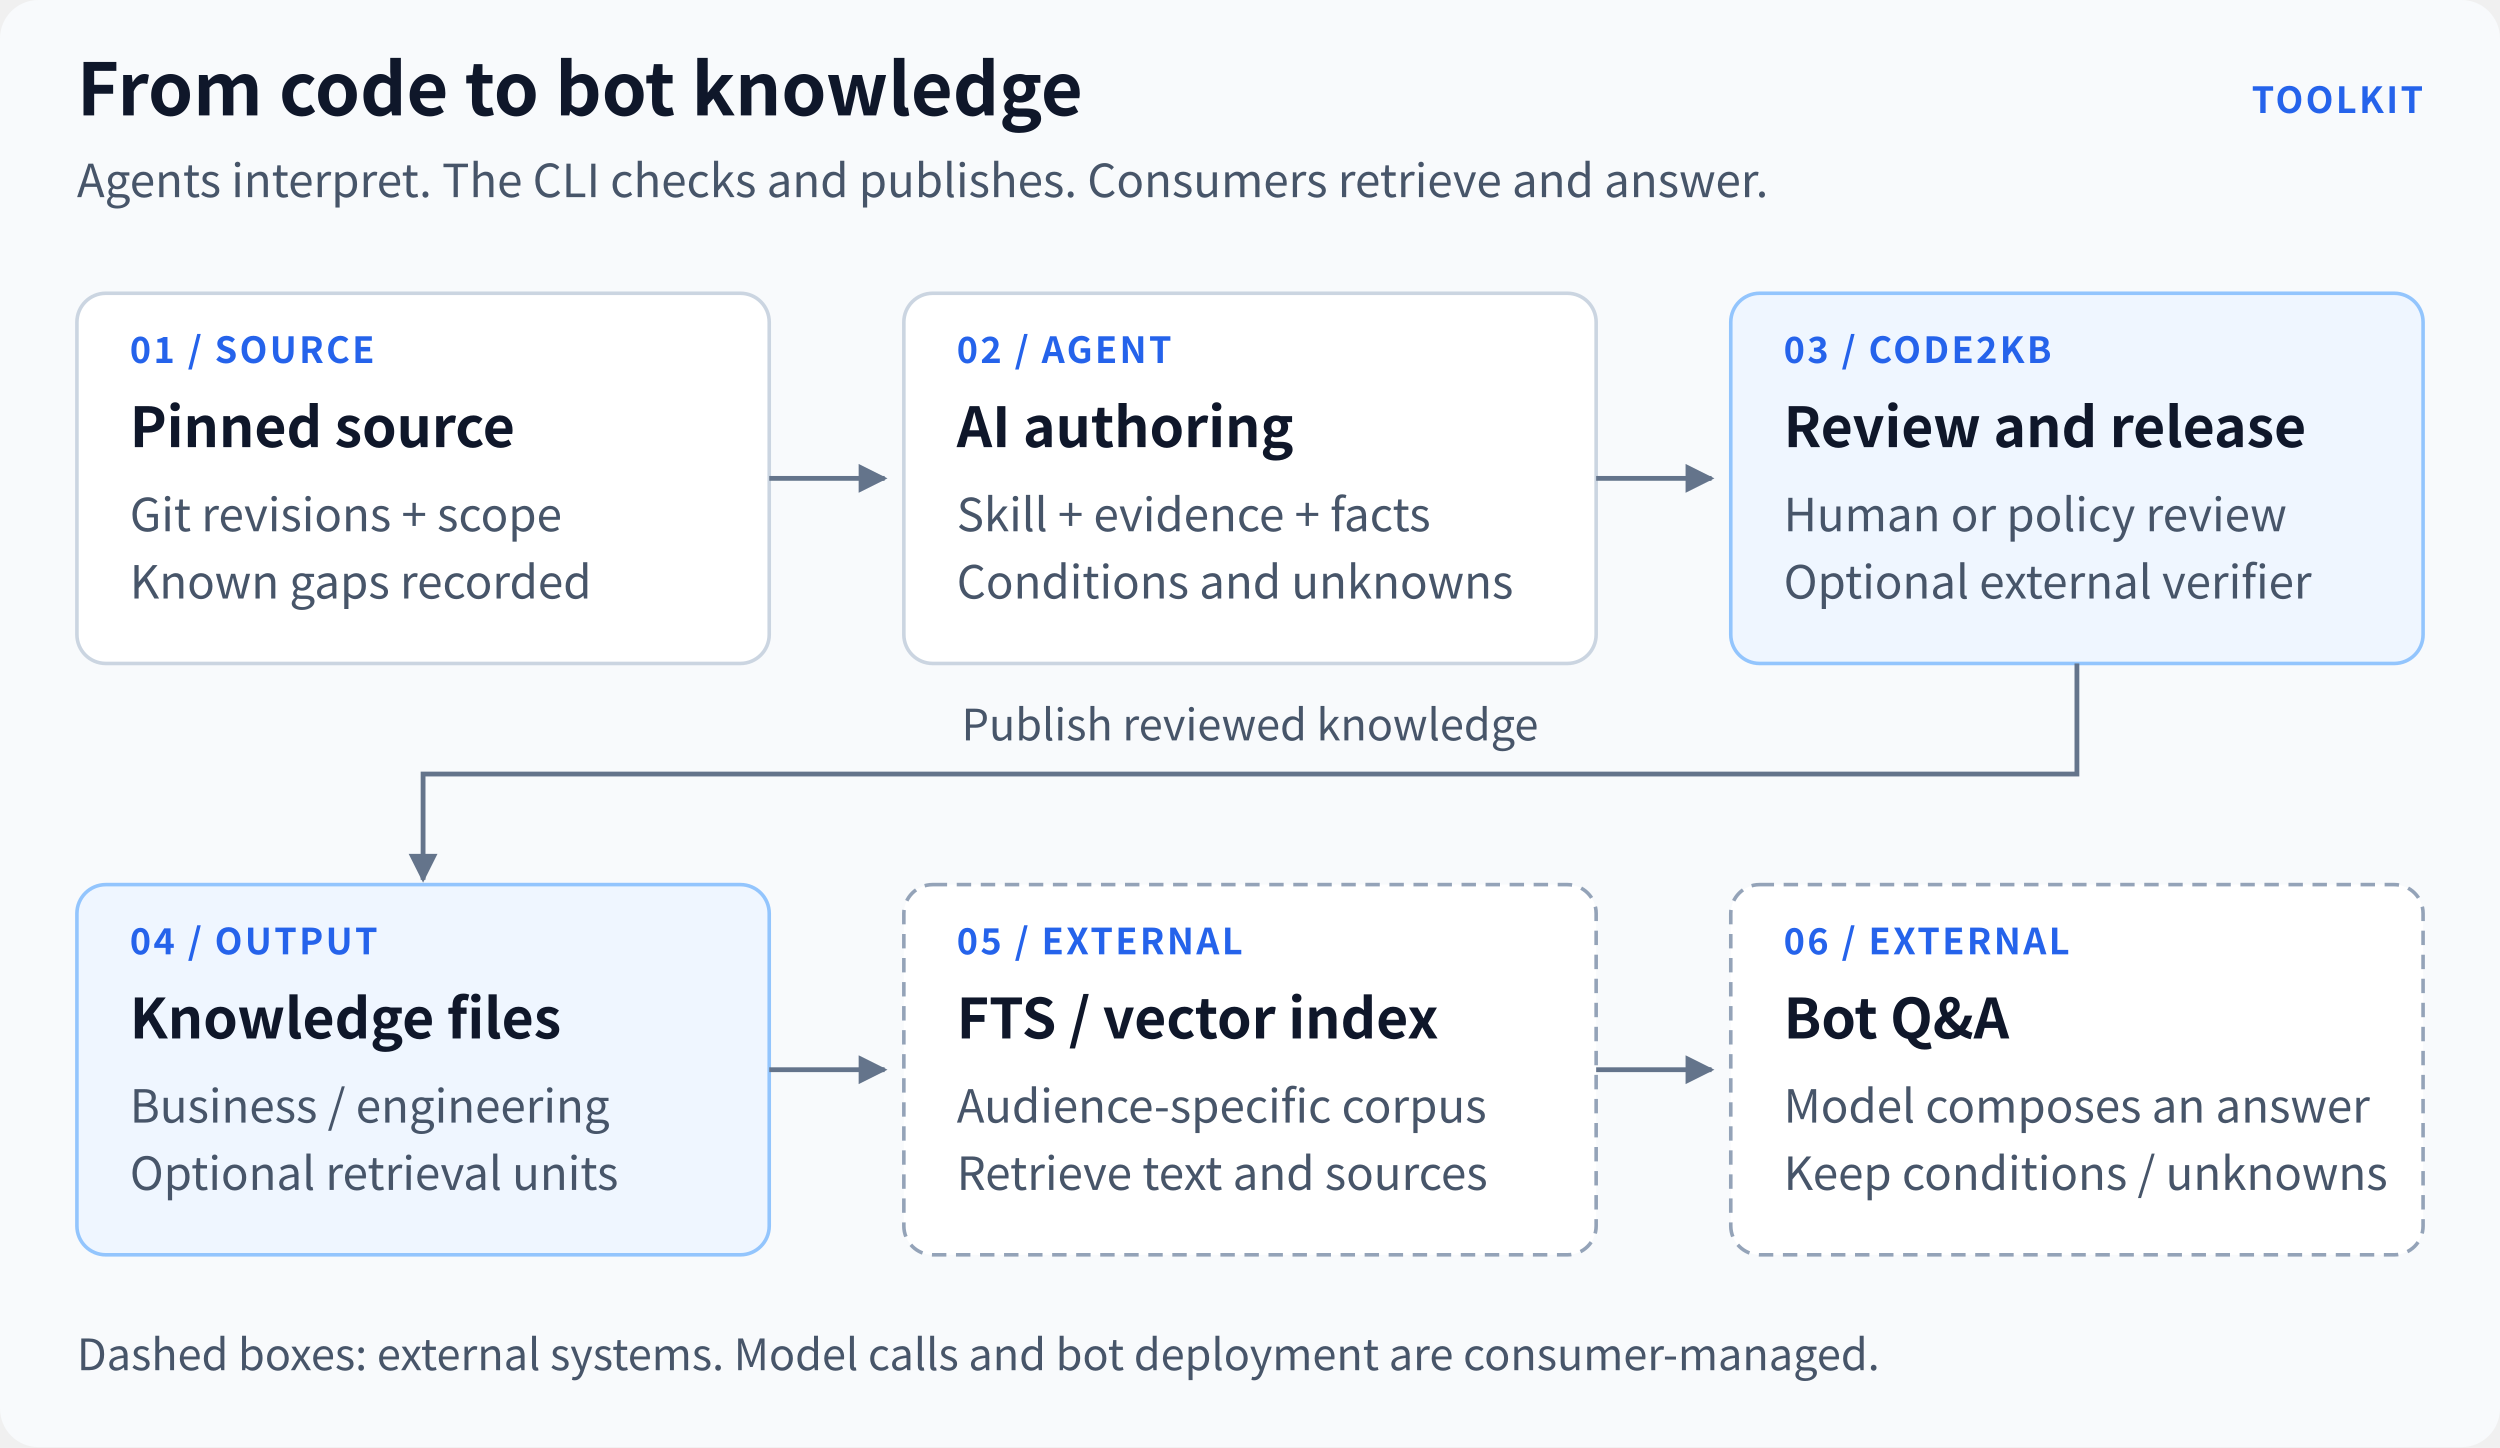
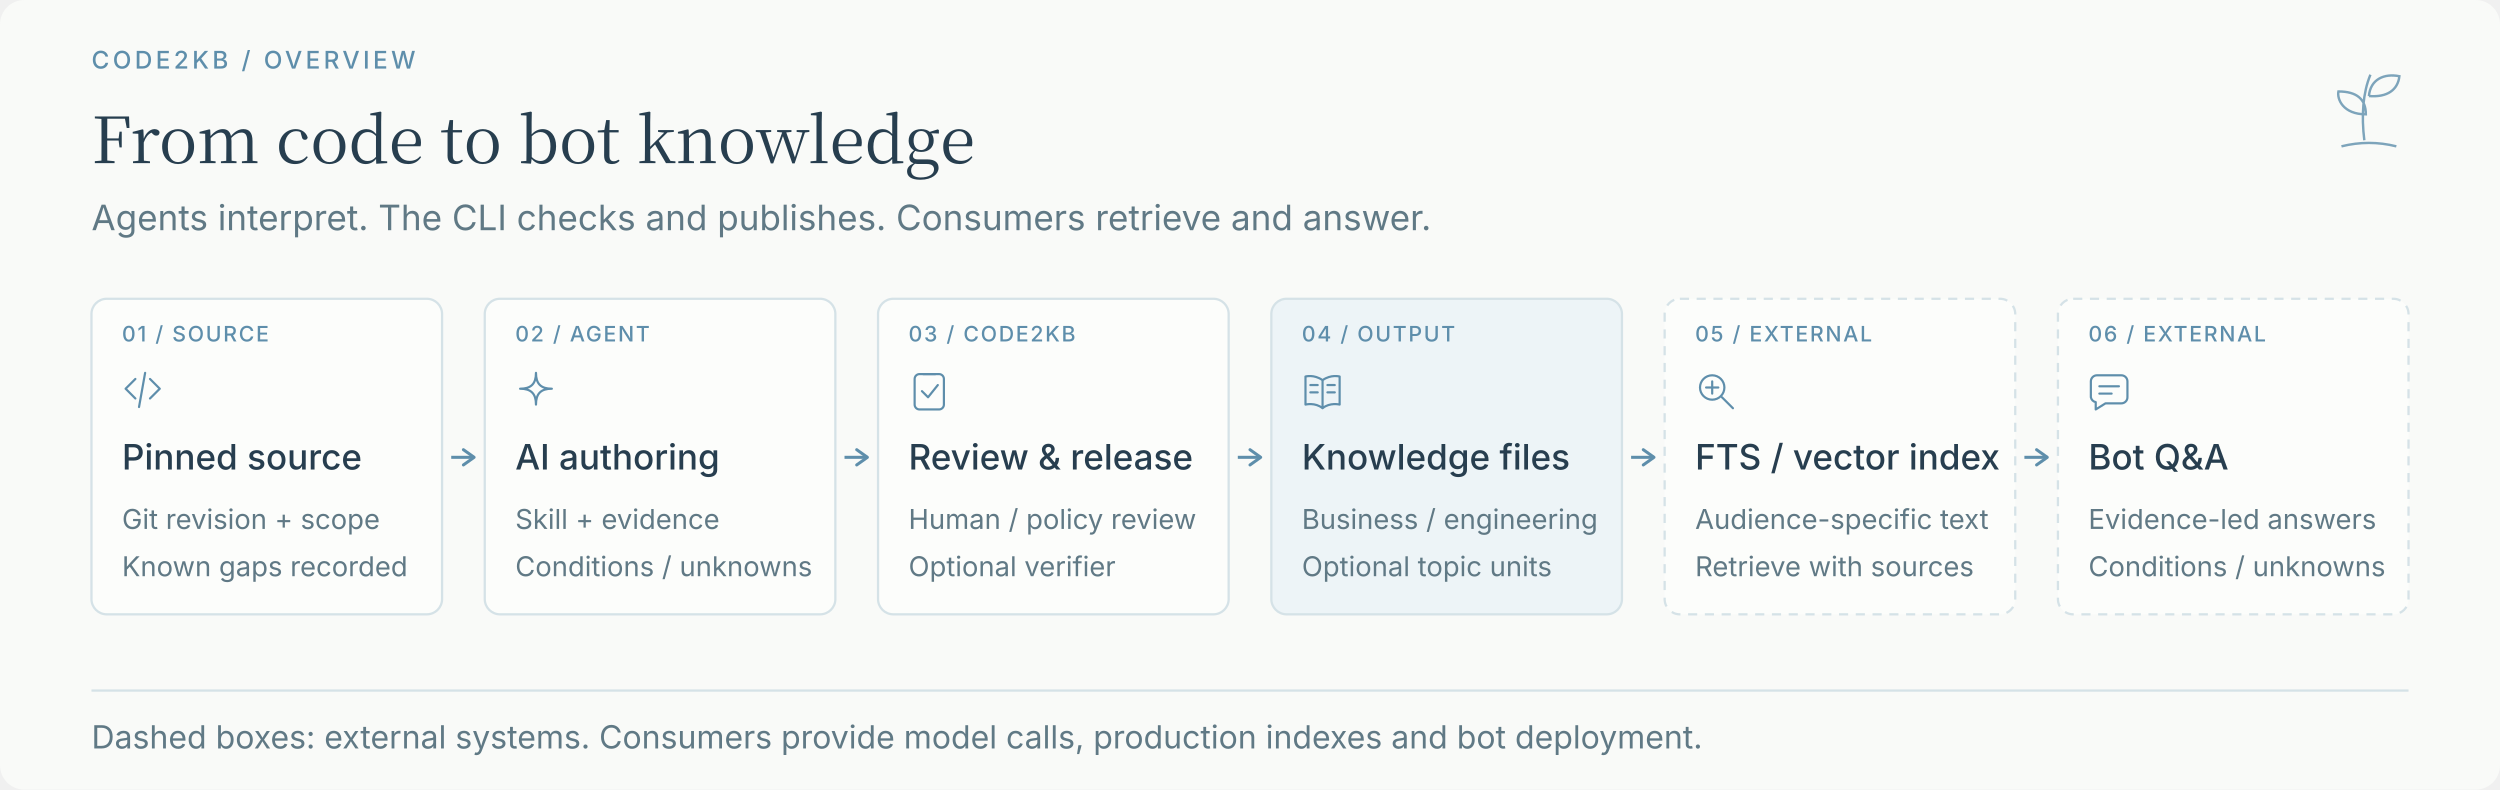
- <svg xmlns="http://www.w3.org/2000/svg" width="1040" height="602" viewBox="0 0 1040 602" role="img" aria-labelledby="title desc">
-   <defs>
-     <marker id="arrow" viewBox="0 0 10 10" refX="9" refY="5" markerWidth="6" markerHeight="6" orient="auto-start-reverse">
-       <path d="M 0 0 L 10 5 L 0 10 z" fill="#64748b" />
-     </marker>
-   </defs>
-   <style>
- text { font-family: -apple-system, BlinkMacSystemFont, "Segoe UI", "Noto Sans CJK SC", "PingFang SC", sans-serif; }
- .bg { fill: #f8fafc; } .card { fill: #fff; stroke: #cbd5e1; stroke-width: 1.5; }
- .accent { fill: #eff6ff; stroke: #93c5fd; stroke-width: 1.5; }
- .external { fill: #fff; stroke: #94a3b8; stroke-width: 1.5; stroke-dasharray: 6 4; }
- .title { fill: #0f172a; font-size: 30px; font-weight: 650; }
- .name { fill: #0f172a; font-size: 23px; font-weight: 650; }
- .body { fill: #475569; font-size: 19px; }
- .label { fill: #2563eb; font-size: 15px; font-weight: 650; letter-spacing: 1px; }
- .note { fill: #475569; font-size: 18px; }
- .flow { fill: none; stroke: #64748b; stroke-width: 2; marker-end: url(#arrow); }
- </style>
-   <rect width="1040" height="602" rx="16" class="bg" />
-   <text x="32" y="48" class="title" text-anchor="start">From code to bot knowledge</text>
-   <text x="1008" y="47" class="label" text-anchor="end">TOOLKIT</text>
-   <text x="32" y="82" class="body" text-anchor="start">Agents interpret. The CLI checks and publishes. Consumers retrieve and answer.</text>
-   <rect x="32" y="122" width="288" height="154" rx="12" class="card" />
-   <text x="54" y="151" class="label" text-anchor="start">01 / SOURCE</text>
-   <text x="54" y="186" class="name" text-anchor="start">Pinned source</text>
-   <text x="54" y="221" class="body" text-anchor="start">Git revisions + scope</text>
-   <text x="54" y="249" class="body" text-anchor="start">Known gaps recorded</text>
-   <rect x="376" y="122" width="288" height="154" rx="12" class="card" />
-   <text x="398" y="151" class="label" text-anchor="start">02 / AGENT</text>
-   <text x="398" y="186" class="name" text-anchor="start">AI authoring</text>
-   <text x="398" y="221" class="body" text-anchor="start">Skill + evidence + facts</text>
-   <text x="398" y="249" class="body" text-anchor="start">Conditions and unknowns</text>
-   <rect x="720" y="122" width="288" height="154" rx="12" class="accent" />
-   <text x="742" y="151" class="label" text-anchor="start">03 / CODE2KB</text>
-   <text x="742" y="186" class="name" text-anchor="start">Review and release</text>
-   <text x="742" y="221" class="body" text-anchor="start">Human or policy review</text>
-   <text x="742" y="249" class="body" text-anchor="start">Optional external verifier</text>
-   <rect x="32" y="368" width="288" height="154" rx="12" class="accent" />
-   <text x="54" y="397" class="label" text-anchor="start">04 / OUTPUT</text>
-   <text x="54" y="432" class="name" text-anchor="start">Knowledge files</text>
-   <text x="54" y="467" class="body" text-anchor="start">Business / engineering</text>
-   <text x="54" y="495" class="body" text-anchor="start">Optional retrieval units</text>
-   <rect x="376" y="368" width="288" height="154" rx="12" class="external" />
-   <text x="398" y="397" class="label" text-anchor="start">05 / EXTERNAL</text>
-   <text x="398" y="432" class="name" text-anchor="start">FTS / vector index</text>
-   <text x="398" y="467" class="body" text-anchor="start">Audience-specific corpus</text>
-   <text x="398" y="495" class="body" text-anchor="start">Retrieve text and sources</text>
-   <rect x="720" y="368" width="288" height="154" rx="12" class="external" />
-   <text x="742" y="397" class="label" text-anchor="start">06 / EXTERNAL</text>
-   <text x="742" y="432" class="name" text-anchor="start">Bot Q&amp;A</text>
-   <text x="742" y="467" class="body" text-anchor="start">Model composes an answer</text>
-   <text x="742" y="495" class="body" text-anchor="start">Keep conditions / unknowns</text>
-   <path d="M320 199H368" class="flow" />
-   <path d="M664 199H712" class="flow" />
-   <path d="M320 445H368" class="flow" />
-   <path d="M664 445H712" class="flow" />
-   <path d="M864 276V322H176V366" class="flow" />
-   <text x="520" y="308" class="note" text-anchor="middle">Publish reviewed knowledge</text>
-   <text x="32" y="570" class="note" text-anchor="start">Dashed boxes: external systems. Model calls and bot deployment are consumer-managed.</text>
+ <svg xmlns="http://www.w3.org/2000/svg" width="1640" height="518" viewBox="0 0 1640 518" role="img" aria-labelledby="title desc">
+   <rect x="0" y="0" width="1640" height="518" rx="16" fill="#f9faf8" stroke="none" stroke-width="1.5" />
+   <text x="60" y="45" font-family="Inter, -apple-system, BlinkMacSystemFont, Segoe UI, Noto Sans CJK SC, PingFang SC, Microsoft YaHei, sans-serif" font-size="16" font-weight="500" fill="#5e8eab" text-anchor="start" letter-spacing="2.2">CODE2KB  /  OVERVIEW</text>
+   <text x="60" y="107" font-family="Noto Serif CJK SC, Songti SC, STSong, Georgia, serif" font-size="42" font-weight="400" fill="#273e4f" text-anchor="start">From code to bot knowledge</text>
+   <text x="60" y="151" font-family="Inter, -apple-system, BlinkMacSystemFont, Segoe UI, Noto Sans CJK SC, PingFang SC, Microsoft YaHei, sans-serif" font-size="23" font-weight="400" fill="#607985" text-anchor="start">Agents interpret. The CLI checks and publishes. Consumers retrieve and answer.</text>
+   <g transform="translate(1530 45)" fill="none" stroke="#5e8eab" stroke-width="1.6" opacity="0.8">
+     <path d="M21 47c-2-16-1-31 4-43M22 30C7 30 3 20 4 15c12 0 18 5 18 15Zm2-12C25 7 34 3 44 5c-1 9-8 14-20 13M6 51c12-3 24-3 36 0" />
+   </g>
+   <g data-card="Pinned source">
+     <rect x="60" y="196" width="230" height="207" rx="10" fill="#fcfdfb" stroke="#d5e2e7" stroke-width="1.5" />
+     <text x="80" y="224" font-family="Inter, -apple-system, BlinkMacSystemFont, Segoe UI, Noto Sans CJK SC, PingFang SC, Microsoft YaHei, sans-serif" font-size="14" font-weight="500" fill="#5e8eab" text-anchor="start" letter-spacing="1.1">01 / SOURCE</text>
+     <g transform="translate(80 243) scale(0.8)" fill="none" stroke="#5e8eab" stroke-width="1.8" stroke-linecap="round" stroke-linejoin="round">
+       <path d="M11 7 3 15l8 8m12-16 8 8-8 8m-4-21-5 28" />
+     </g>
+     <text x="80" y="308" font-family="Inter, -apple-system, BlinkMacSystemFont, Segoe UI, Noto Sans CJK SC, PingFang SC, Microsoft YaHei, sans-serif" font-size="23" font-weight="500" fill="#273e4f" text-anchor="start">Pinned source</text>
+     <text x="80" y="347" font-family="Inter, -apple-system, BlinkMacSystemFont, Segoe UI, Noto Sans CJK SC, PingFang SC, Microsoft YaHei, sans-serif" font-size="18" font-weight="400" fill="#607985" text-anchor="start">Git revision + scope</text>
+     <text x="80" y="378" font-family="Inter, -apple-system, BlinkMacSystemFont, Segoe UI, Noto Sans CJK SC, PingFang SC, Microsoft YaHei, sans-serif" font-size="18" font-weight="400" fill="#607985" text-anchor="start">Known gaps recorded</text>
+   </g>
+   <path d="M296 300 H311" fill="none" stroke="#5e8eab" stroke-width="2" />
+   <path d="M304 295 L311 300 L304 305" fill="none" stroke="#5e8eab" stroke-width="2" stroke-linecap="round" stroke-linejoin="round" />
+   <g data-card="AI authoring">
+     <rect x="318" y="196" width="230" height="207" rx="10" fill="#fcfdfb" stroke="#d5e2e7" stroke-width="1.5" />
+     <text x="338" y="224" font-family="Inter, -apple-system, BlinkMacSystemFont, Segoe UI, Noto Sans CJK SC, PingFang SC, Microsoft YaHei, sans-serif" font-size="14" font-weight="500" fill="#5e8eab" text-anchor="start" letter-spacing="1.1">02 / AGENT</text>
+     <g transform="translate(338 243) scale(0.8)" fill="none" stroke="#5e8eab" stroke-width="1.8" stroke-linecap="round" stroke-linejoin="round">
+       <path d="M17 2c0 9-4 13-13 13 9 0 13 4 13 13 0-9 4-13 13-13C21 15 17 11 17 2Z" />
+     </g>
+     <text x="338" y="308" font-family="Inter, -apple-system, BlinkMacSystemFont, Segoe UI, Noto Sans CJK SC, PingFang SC, Microsoft YaHei, sans-serif" font-size="23" font-weight="500" fill="#273e4f" text-anchor="start">AI authoring</text>
+     <text x="338" y="347" font-family="Inter, -apple-system, BlinkMacSystemFont, Segoe UI, Noto Sans CJK SC, PingFang SC, Microsoft YaHei, sans-serif" font-size="18" font-weight="400" fill="#607985" text-anchor="start">Skill + evidence</text>
+     <text x="338" y="378" font-family="Inter, -apple-system, BlinkMacSystemFont, Segoe UI, Noto Sans CJK SC, PingFang SC, Microsoft YaHei, sans-serif" font-size="18" font-weight="400" fill="#607985" text-anchor="start">Conditions / unknowns</text>
+   </g>
+   <path d="M554 300 H569" fill="none" stroke="#5e8eab" stroke-width="2" />
+   <path d="M562 295 L569 300 L562 305" fill="none" stroke="#5e8eab" stroke-width="2" stroke-linecap="round" stroke-linejoin="round" />
+   <g data-card="Review &amp; release">
+     <rect x="576" y="196" width="230" height="207" rx="10" fill="#fcfdfb" stroke="#d5e2e7" stroke-width="1.5" />
+     <text x="596" y="224" font-family="Inter, -apple-system, BlinkMacSystemFont, Segoe UI, Noto Sans CJK SC, PingFang SC, Microsoft YaHei, sans-serif" font-size="14" font-weight="500" fill="#5e8eab" text-anchor="start" letter-spacing="1.1">03 / CODE2KB</text>
+     <g transform="translate(596 243) scale(0.8)" fill="none" stroke="#5e8eab" stroke-width="1.8" stroke-linecap="round" stroke-linejoin="round">
+       <rect x="5" y="3" width="24" height="29" rx="4" />
+       <path d="m11 17 5 5 8-10m-12-9h10" />
+     </g>
+     <text x="596" y="308" font-family="Inter, -apple-system, BlinkMacSystemFont, Segoe UI, Noto Sans CJK SC, PingFang SC, Microsoft YaHei, sans-serif" font-size="23" font-weight="500" fill="#273e4f" text-anchor="start">Review &amp; release</text>
+     <text x="596" y="347" font-family="Inter, -apple-system, BlinkMacSystemFont, Segoe UI, Noto Sans CJK SC, PingFang SC, Microsoft YaHei, sans-serif" font-size="18" font-weight="400" fill="#607985" text-anchor="start">Human / policy review</text>
+     <text x="596" y="378" font-family="Inter, -apple-system, BlinkMacSystemFont, Segoe UI, Noto Sans CJK SC, PingFang SC, Microsoft YaHei, sans-serif" font-size="18" font-weight="400" fill="#607985" text-anchor="start">Optional verifier</text>
+   </g>
+   <path d="M812 300 H827" fill="none" stroke="#5e8eab" stroke-width="2" />
+   <path d="M820 295 L827 300 L820 305" fill="none" stroke="#5e8eab" stroke-width="2" stroke-linecap="round" stroke-linejoin="round" />
+   <g data-card="Knowledge files">
+     <rect x="834" y="196" width="230" height="207" rx="10" fill="#edf4f7" stroke="#d5e2e7" stroke-width="1.5" />
+     <text x="854" y="224" font-family="Inter, -apple-system, BlinkMacSystemFont, Segoe UI, Noto Sans CJK SC, PingFang SC, Microsoft YaHei, sans-serif" font-size="14" font-weight="500" fill="#5e8eab" text-anchor="start" letter-spacing="1.1">04 / OUTPUT</text>
+     <g transform="translate(854 243) scale(0.8)" fill="none" stroke="#5e8eab" stroke-width="1.8" stroke-linecap="round" stroke-linejoin="round">
+       <path d="M17 8C10 3 3 5 3 5v23s8-2 14 3c6-5 14-3 14-3V5s-7-2-14 3Zm0 0v23M7 12h6m-6 6h6m8-6h6m-6 6h6" />
+     </g>
+     <text x="854" y="308" font-family="Inter, -apple-system, BlinkMacSystemFont, Segoe UI, Noto Sans CJK SC, PingFang SC, Microsoft YaHei, sans-serif" font-size="23" font-weight="500" fill="#273e4f" text-anchor="start">Knowledge files</text>
+     <text x="854" y="347" font-family="Inter, -apple-system, BlinkMacSystemFont, Segoe UI, Noto Sans CJK SC, PingFang SC, Microsoft YaHei, sans-serif" font-size="18" font-weight="400" fill="#607985" text-anchor="start">Business / engineering</text>
+     <text x="854" y="378" font-family="Inter, -apple-system, BlinkMacSystemFont, Segoe UI, Noto Sans CJK SC, PingFang SC, Microsoft YaHei, sans-serif" font-size="18" font-weight="400" fill="#607985" text-anchor="start">Optional topic units</text>
+   </g>
+   <path d="M1070 300 H1085" fill="none" stroke="#5e8eab" stroke-width="2" />
+   <path d="M1078 295 L1085 300 L1078 305" fill="none" stroke="#5e8eab" stroke-width="2" stroke-linecap="round" stroke-linejoin="round" />
+   <g data-card="FTS / vector index">
+     <rect x="1092" y="196" width="230" height="207" rx="10" fill="#fcfdfb" stroke="#d5e2e7" stroke-width="1.5" stroke-dasharray="6 5" />
+     <text x="1112" y="224" font-family="Inter, -apple-system, BlinkMacSystemFont, Segoe UI, Noto Sans CJK SC, PingFang SC, Microsoft YaHei, sans-serif" font-size="14" font-weight="500" fill="#5e8eab" text-anchor="start" letter-spacing="1.1">05 / EXTERNAL</text>
+     <g transform="translate(1112 243) scale(0.8)" fill="none" stroke="#5e8eab" stroke-width="1.8" stroke-linecap="round" stroke-linejoin="round">
+       <circle cx="14" cy="14" r="10" />
+       <path d="m22 22 9 9M9 14h10m-5-5v10" />
+     </g>
+     <text x="1112" y="308" font-family="Inter, -apple-system, BlinkMacSystemFont, Segoe UI, Noto Sans CJK SC, PingFang SC, Microsoft YaHei, sans-serif" font-size="23" font-weight="500" fill="#273e4f" text-anchor="start">FTS / vector index</text>
+     <text x="1112" y="347" font-family="Inter, -apple-system, BlinkMacSystemFont, Segoe UI, Noto Sans CJK SC, PingFang SC, Microsoft YaHei, sans-serif" font-size="18" font-weight="400" fill="#607985" text-anchor="start">Audience-specific text</text>
+     <text x="1112" y="378" font-family="Inter, -apple-system, BlinkMacSystemFont, Segoe UI, Noto Sans CJK SC, PingFang SC, Microsoft YaHei, sans-serif" font-size="18" font-weight="400" fill="#607985" text-anchor="start">Retrieve with sources</text>
+   </g>
+   <path d="M1328 300 H1343" fill="none" stroke="#5e8eab" stroke-width="2" />
+   <path d="M1336 295 L1343 300 L1336 305" fill="none" stroke="#5e8eab" stroke-width="2" stroke-linecap="round" stroke-linejoin="round" />
+   <g data-card="Bot Q&amp;A">
+     <rect x="1350" y="196" width="230" height="207" rx="10" fill="#fcfdfb" stroke="#d5e2e7" stroke-width="1.5" stroke-dasharray="6 5" />
+     <text x="1370" y="224" font-family="Inter, -apple-system, BlinkMacSystemFont, Segoe UI, Noto Sans CJK SC, PingFang SC, Microsoft YaHei, sans-serif" font-size="14" font-weight="500" fill="#5e8eab" text-anchor="start" letter-spacing="1.1">06 / EXTERNAL</text>
+     <g transform="translate(1370 243) scale(0.8)" fill="none" stroke="#5e8eab" stroke-width="1.8" stroke-linecap="round" stroke-linejoin="round">
+       <path d="M7 4h20a5 5 0 0 1 5 5v13a5 5 0 0 1-5 5H14l-8 5v-6a5 5 0 0 1-4-4V9a5 5 0 0 1 5-5Z" />
+       <path d="M9 13h16M9 19h10" />
+     </g>
+     <text x="1370" y="308" font-family="Inter, -apple-system, BlinkMacSystemFont, Segoe UI, Noto Sans CJK SC, PingFang SC, Microsoft YaHei, sans-serif" font-size="23" font-weight="500" fill="#273e4f" text-anchor="start">Bot Q&amp;A</text>
+     <text x="1370" y="347" font-family="Inter, -apple-system, BlinkMacSystemFont, Segoe UI, Noto Sans CJK SC, PingFang SC, Microsoft YaHei, sans-serif" font-size="18" font-weight="400" fill="#607985" text-anchor="start">Evidence-led answers</text>
+     <text x="1370" y="378" font-family="Inter, -apple-system, BlinkMacSystemFont, Segoe UI, Noto Sans CJK SC, PingFang SC, Microsoft YaHei, sans-serif" font-size="18" font-weight="400" fill="#607985" text-anchor="start">Conditions / unknowns</text>
+   </g>
+   <path d="M60 453 H1580" fill="none" stroke="#d5e2e7" stroke-width="1.5" />
+   <text x="60" y="491" font-family="Inter, -apple-system, BlinkMacSystemFont, Segoe UI, Noto Sans CJK SC, PingFang SC, Microsoft YaHei, sans-serif" font-size="21" font-weight="400" fill="#607985" text-anchor="start">Dashed boxes: external systems. Consumers provide model calls, production indexes and bot deployment.</text>
</svg>
